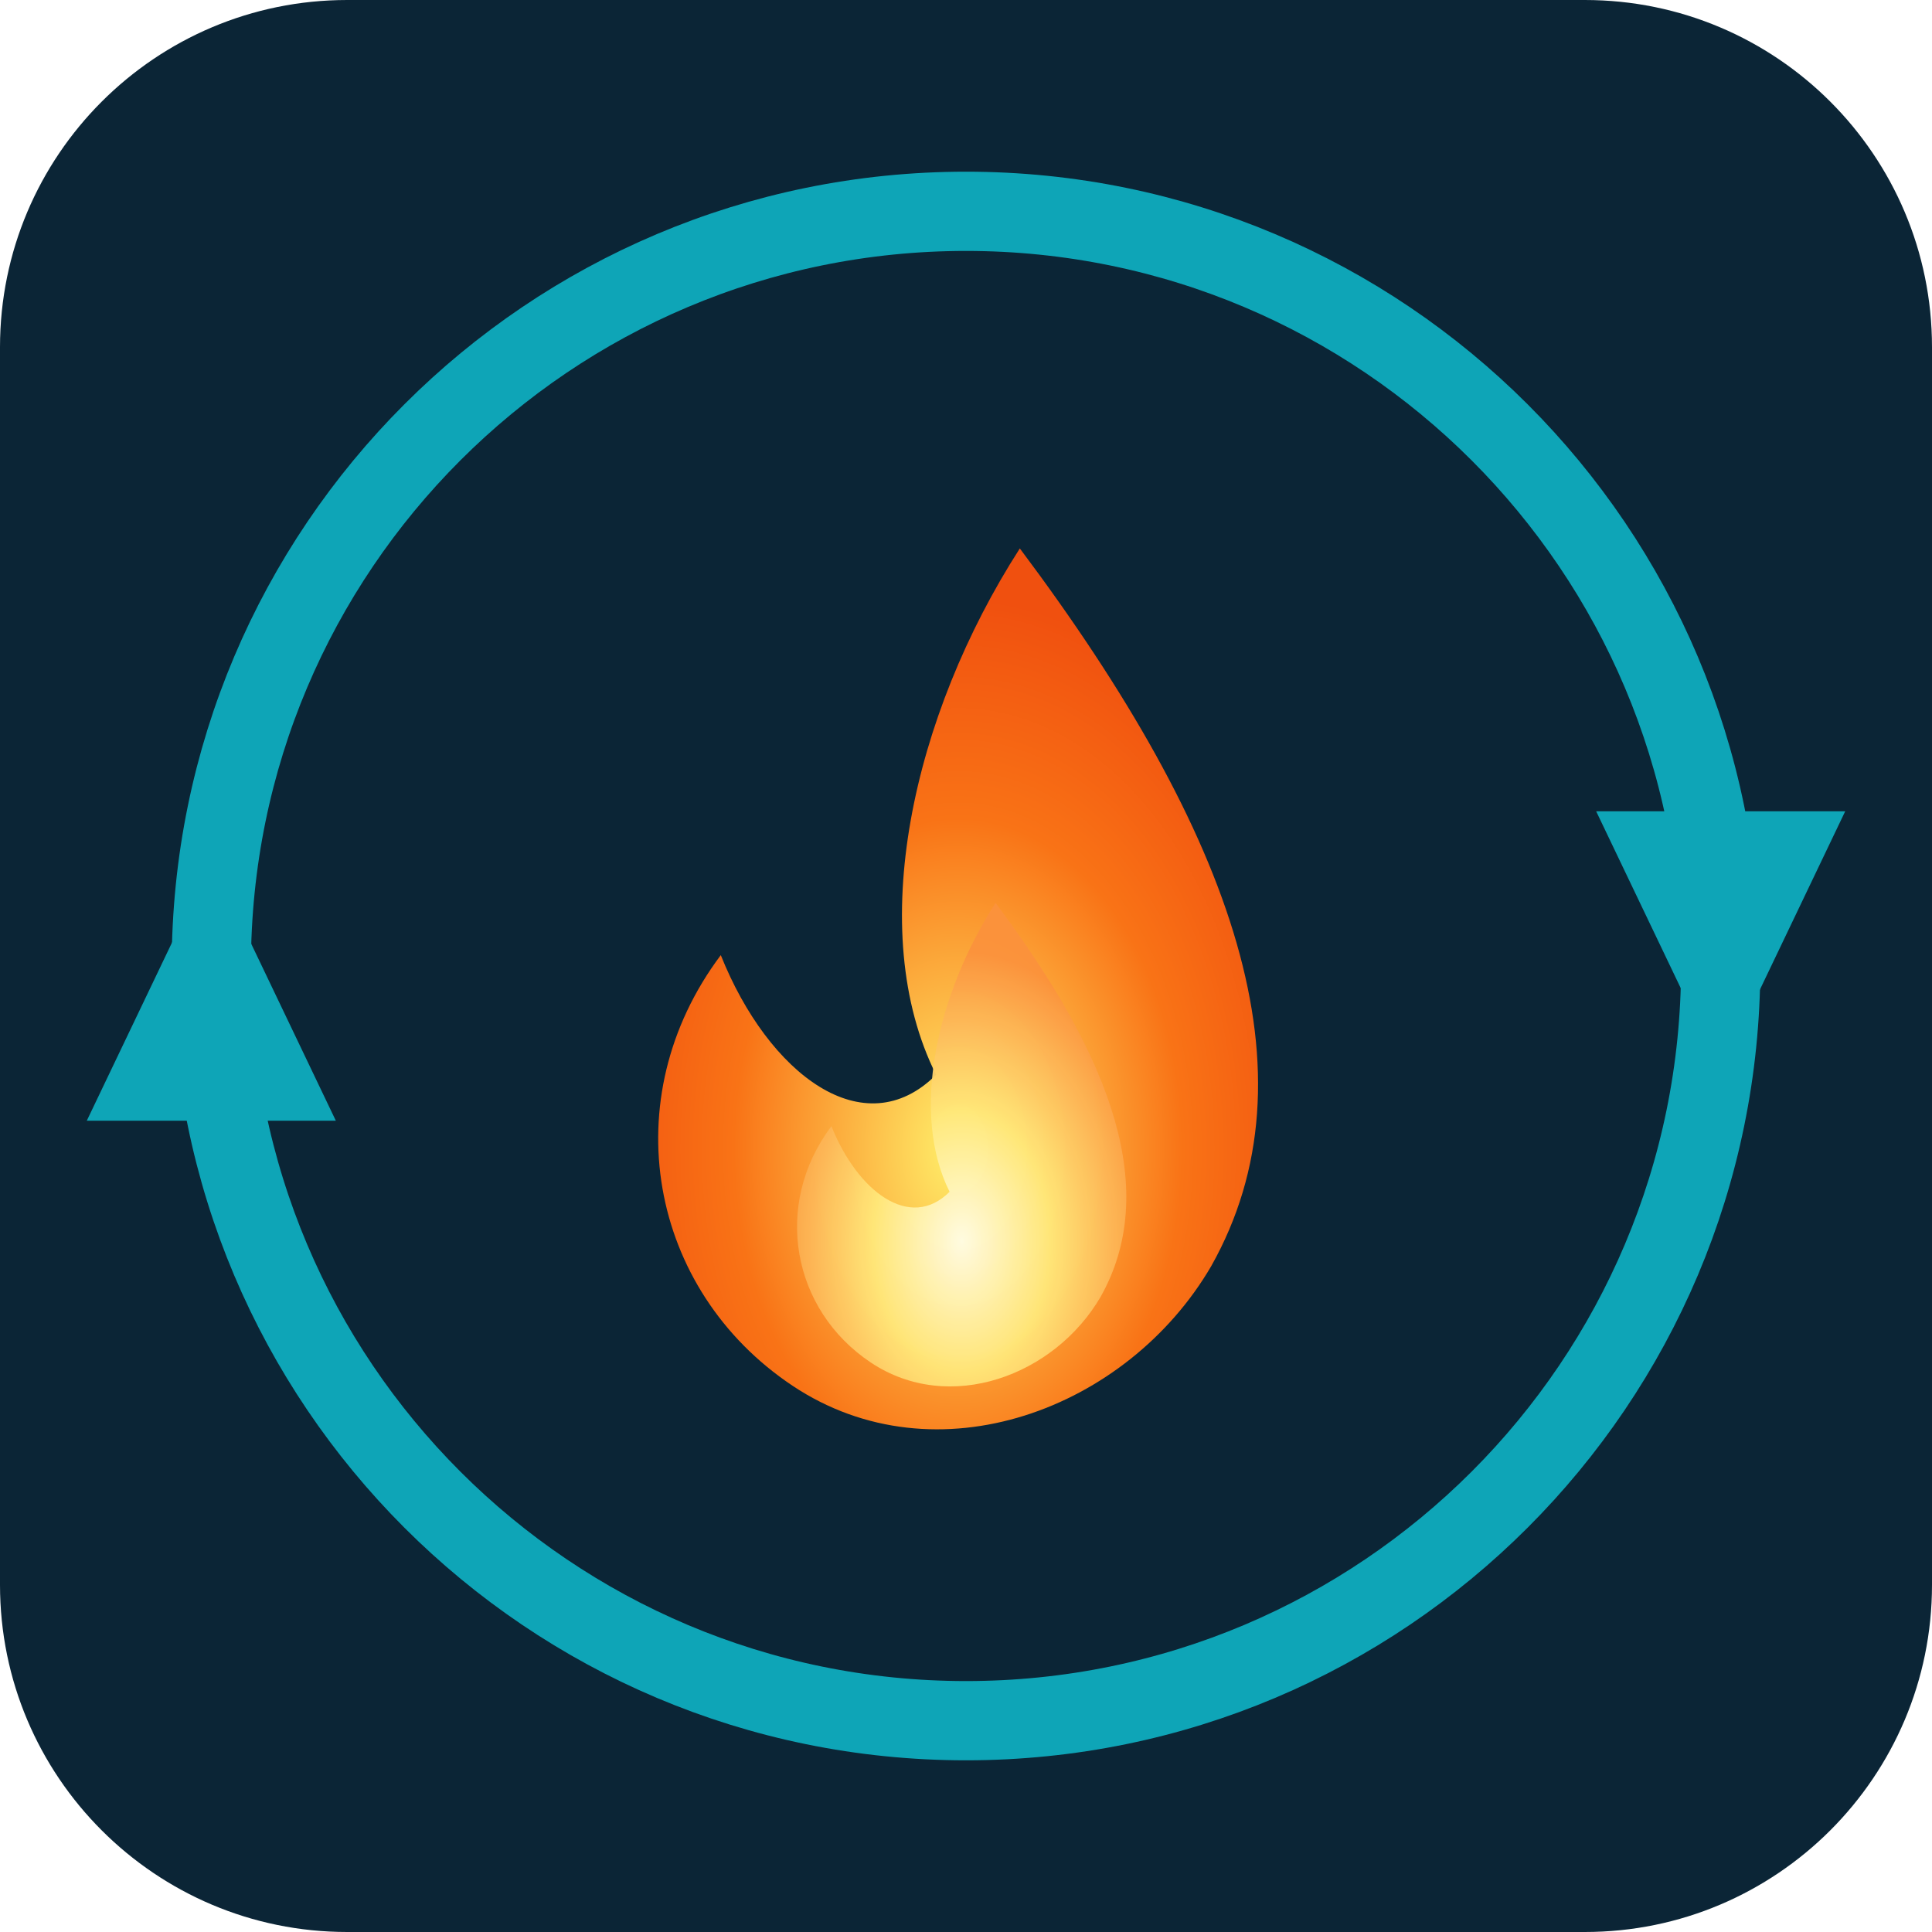
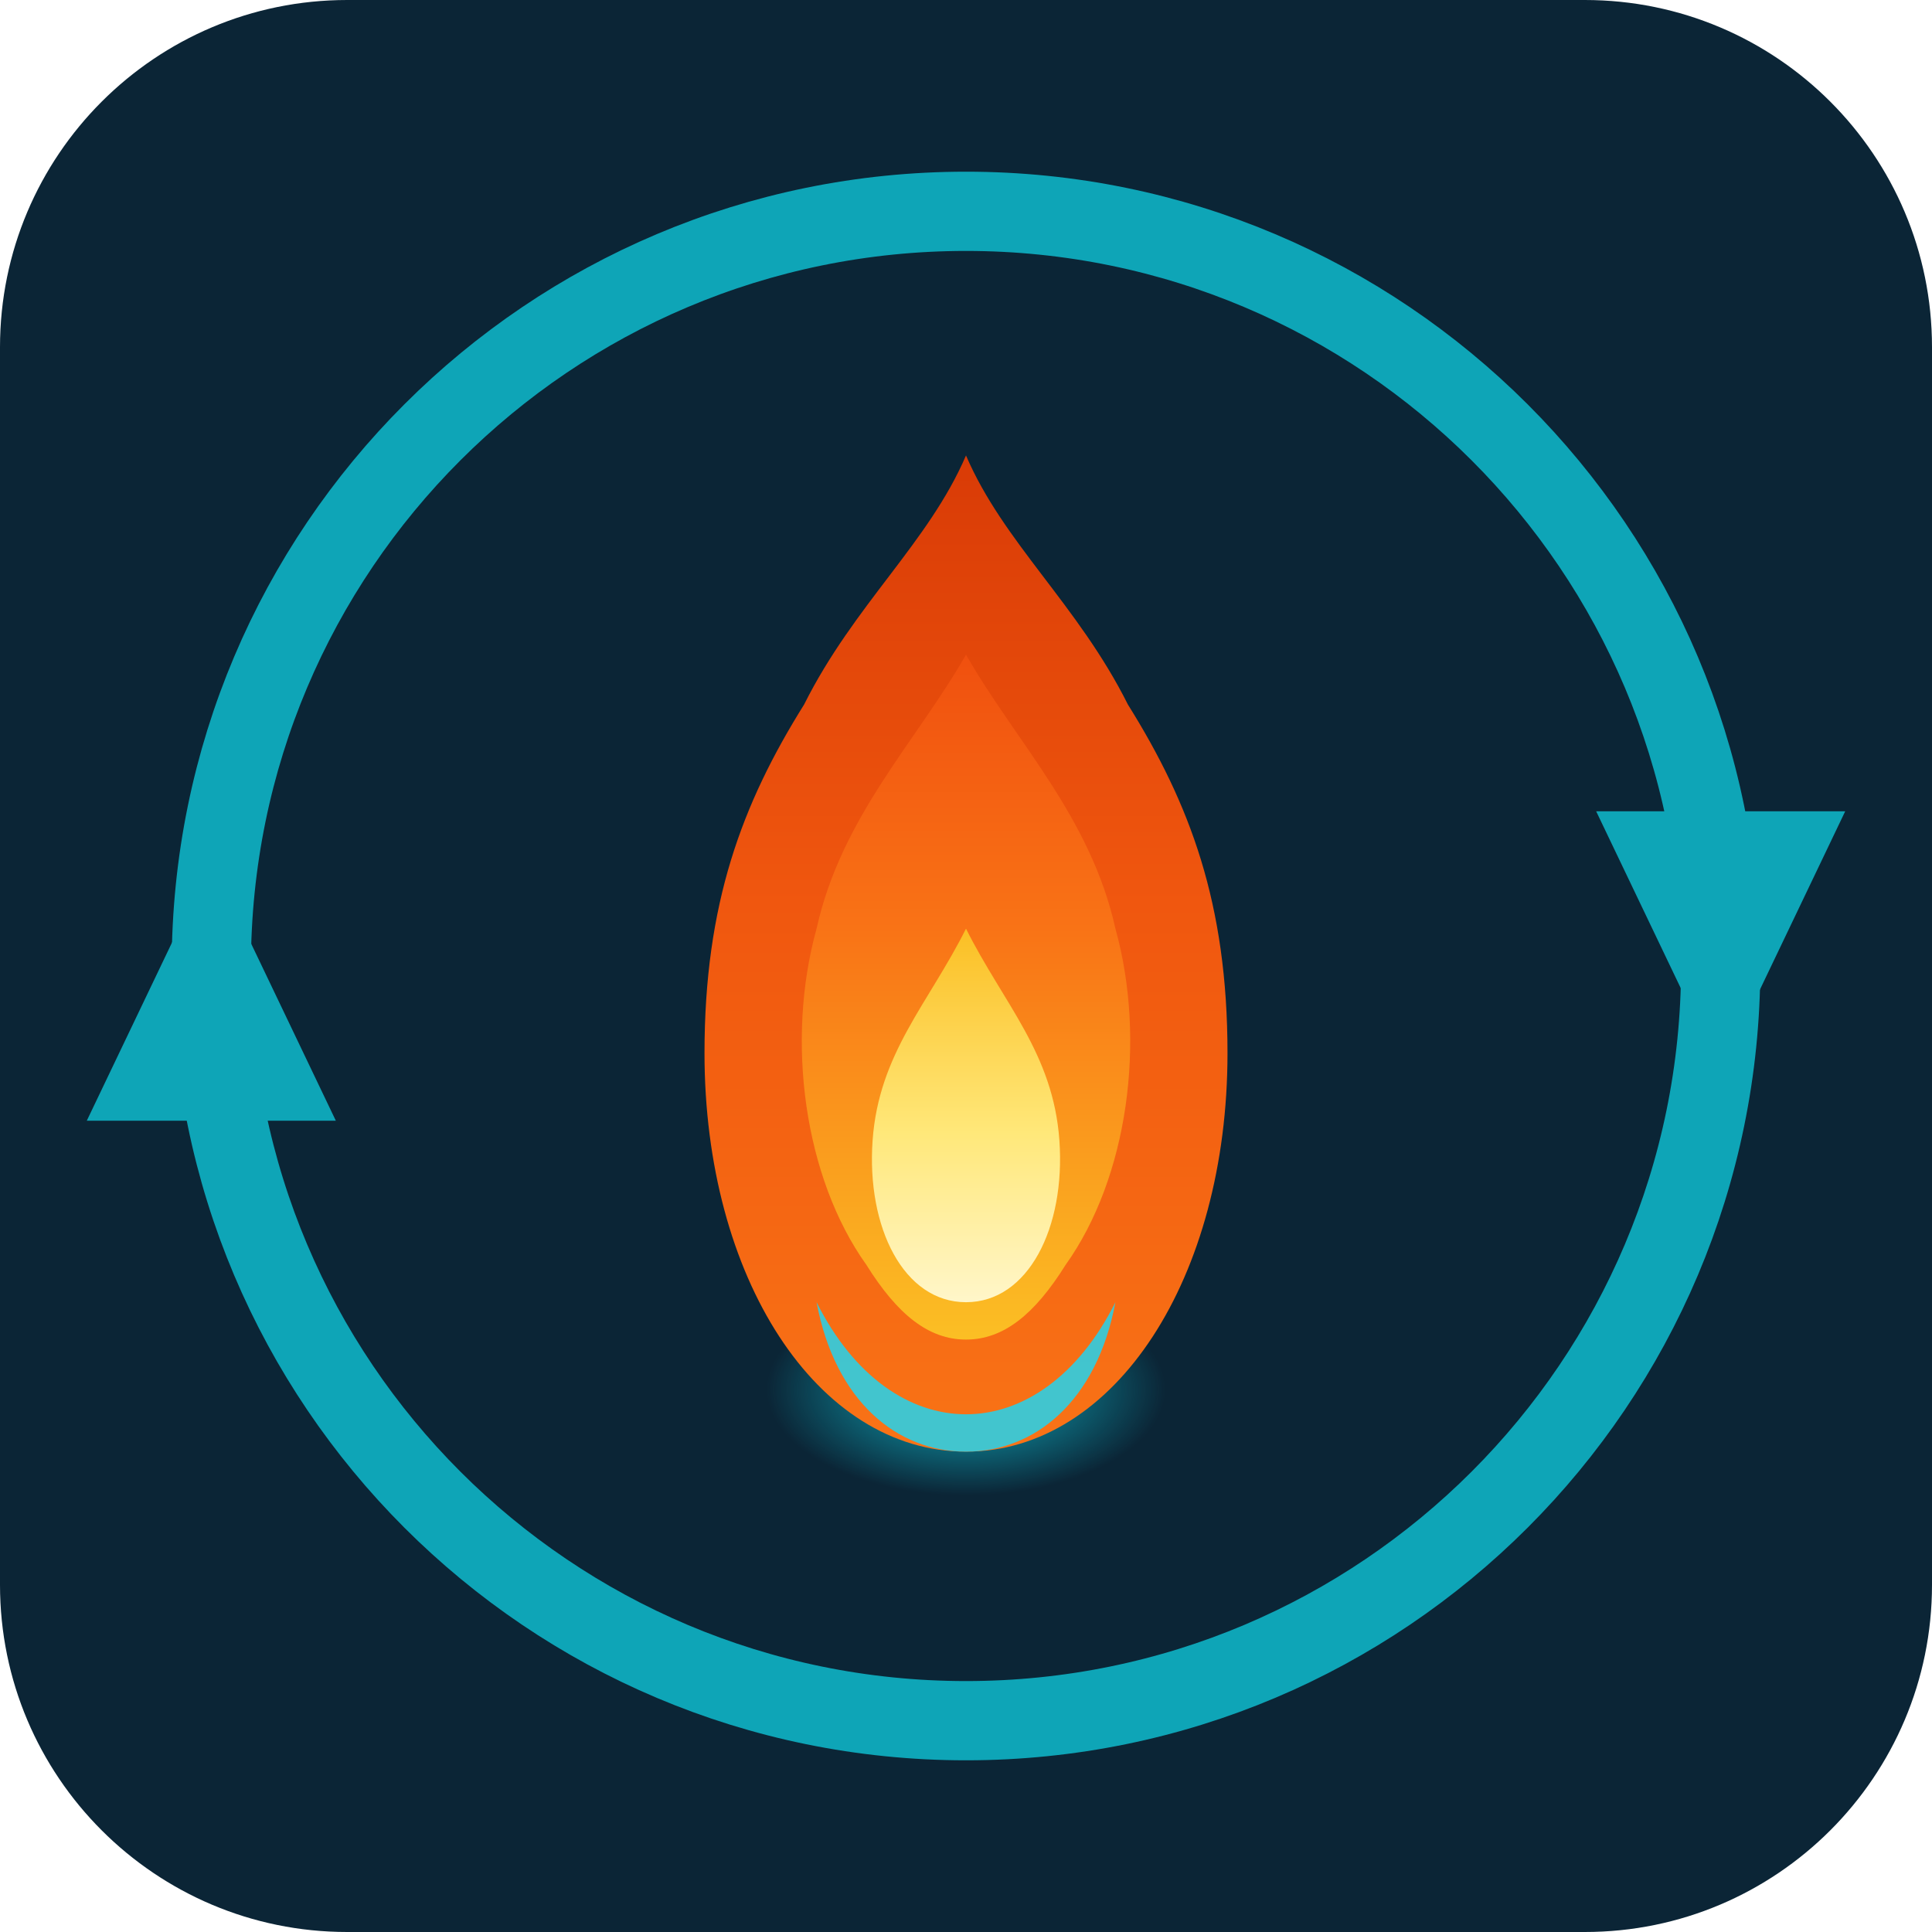
<svg xmlns="http://www.w3.org/2000/svg" viewBox="0 0 512 512">
  <defs>
-     <radialGradient id="fo" cx="50%" cy="68%" r="62%">
-       <stop offset="0%" stop-color="#FFF06B" />
+     <linearGradient id="gOuter" x1="0" y1="1" x2="0" y2="0">
+       <stop offset="0%" stop-color="#F97316" />
+       <stop offset="55%" stop-color="#F0570F" />
+       <stop offset="100%" stop-color="#D93B06" />
+     </linearGradient>
+     <linearGradient id="gMid" x1="0" y1="1" x2="0" y2="0">
+       <stop offset="0%" stop-color="#FBBF24" />
      <stop offset="60%" stop-color="#F97316" />
      <stop offset="100%" stop-color="#F0500F" />
-     </radialGradient>
-     <radialGradient id="fc" cx="50%" cy="70%" r="60%">
-       <stop offset="0%" stop-color="#FFFDE7" />
+     </linearGradient>
+     <linearGradient id="gCore" x1="0" y1="1" x2="0" y2="0">
+       <stop offset="0%" stop-color="#FFF6C9" />
      <stop offset="45%" stop-color="#FFE87A" />
-       <stop offset="100%" stop-color="#FB923C" />
+       <stop offset="100%" stop-color="#FBBF24" />
+     </linearGradient>
+     <radialGradient id="gBlue" cx="50%" cy="50%" r="50%">
+       <stop offset="0%" stop-color="#67E8F9" stop-opacity="0.9" />
+       <stop offset="55%" stop-color="#0EA5B7" stop-opacity="0.5" />
+       <stop offset="100%" stop-color="#0EA5B7" stop-opacity="0" />
    </radialGradient>
  </defs>
  <rect width="512" height="512" rx="92" fill="#0B2536" />
  <circle cx="256" cy="256" r="200" fill="none" stroke="#0EA5B7" stroke-width="21" />
  <g transform="translate(456,256) rotate(90)">
    <path d="M28 0 L-41 -33 L-41 33 Z" fill="#0EA5B7" />
  </g>
  <g transform="translate(56,256) rotate(270)">
    <path d="M28 0 L-41 -33 L-41 33 Z" fill="#0EA5B7" />
  </g>
-   <g transform="translate(256,392.6) scale(3.17) translate(-45.5,-86)">
-     <path d="M50 8 C68 32 75 52 66 68 C59 80 43 86 31 78 C19 70 16 54 25 42 C29 52 37 58 43 52 C37 40 41 22 50 8 Z" fill="url(#fo)" />
-   </g>
-   <g transform="translate(256,375) scale(1.74) translate(-45.5,-86)" opacity="0.95">
-     <path d="M50 8 C68 32 75 52 66 68 C59 80 43 86 31 78 C19 70 16 54 25 42 C29 52 37 58 43 52 C37 40 41 22 50 8 Z" fill="url(#fc)" />
+   <g transform="translate(256,256) scale(3.3) translate(-50,-49)">
+     <ellipse cx="50" cy="83" rx="16" ry="8.5" fill="url(#gBlue)" />
+     <path d="M50 8 C53 15 59 20 63 28 C68 36 71 44 71 56 C71 74 62 88 50 88 C38 88 29 74 29 56 C29 44 32 36 37 28 C41 20 47 15 50 8 Z" fill="url(#gOuter)" />
+     <path d="M50 24 C54 31 60 37 62 46 C64.5 55 63 66 58 73 C55.5 77 53 79 50 79 C47 79 44.5 77 42 73 C37 66 35.5 55 38 46 C40 37 46 31 50 24 Z" fill="url(#gMid)" />
+     <path d="M50 46 C53 52 57 56 57.5 63 C58 70 55 76 50 76 C45 76 42 70 42.5 63 C43 56 47 52 50 46 Z" fill="url(#gCore)" />
+     <path d="M38 76 C39.5 84 44.5 88 50 88 C55.5 88 60.5 84 62 76 C59 82 54.5 85 50 85 C45.5 85 41 82 38 76 Z" fill="#22D3EE" opacity="0.85" />
  </g>
</svg>
